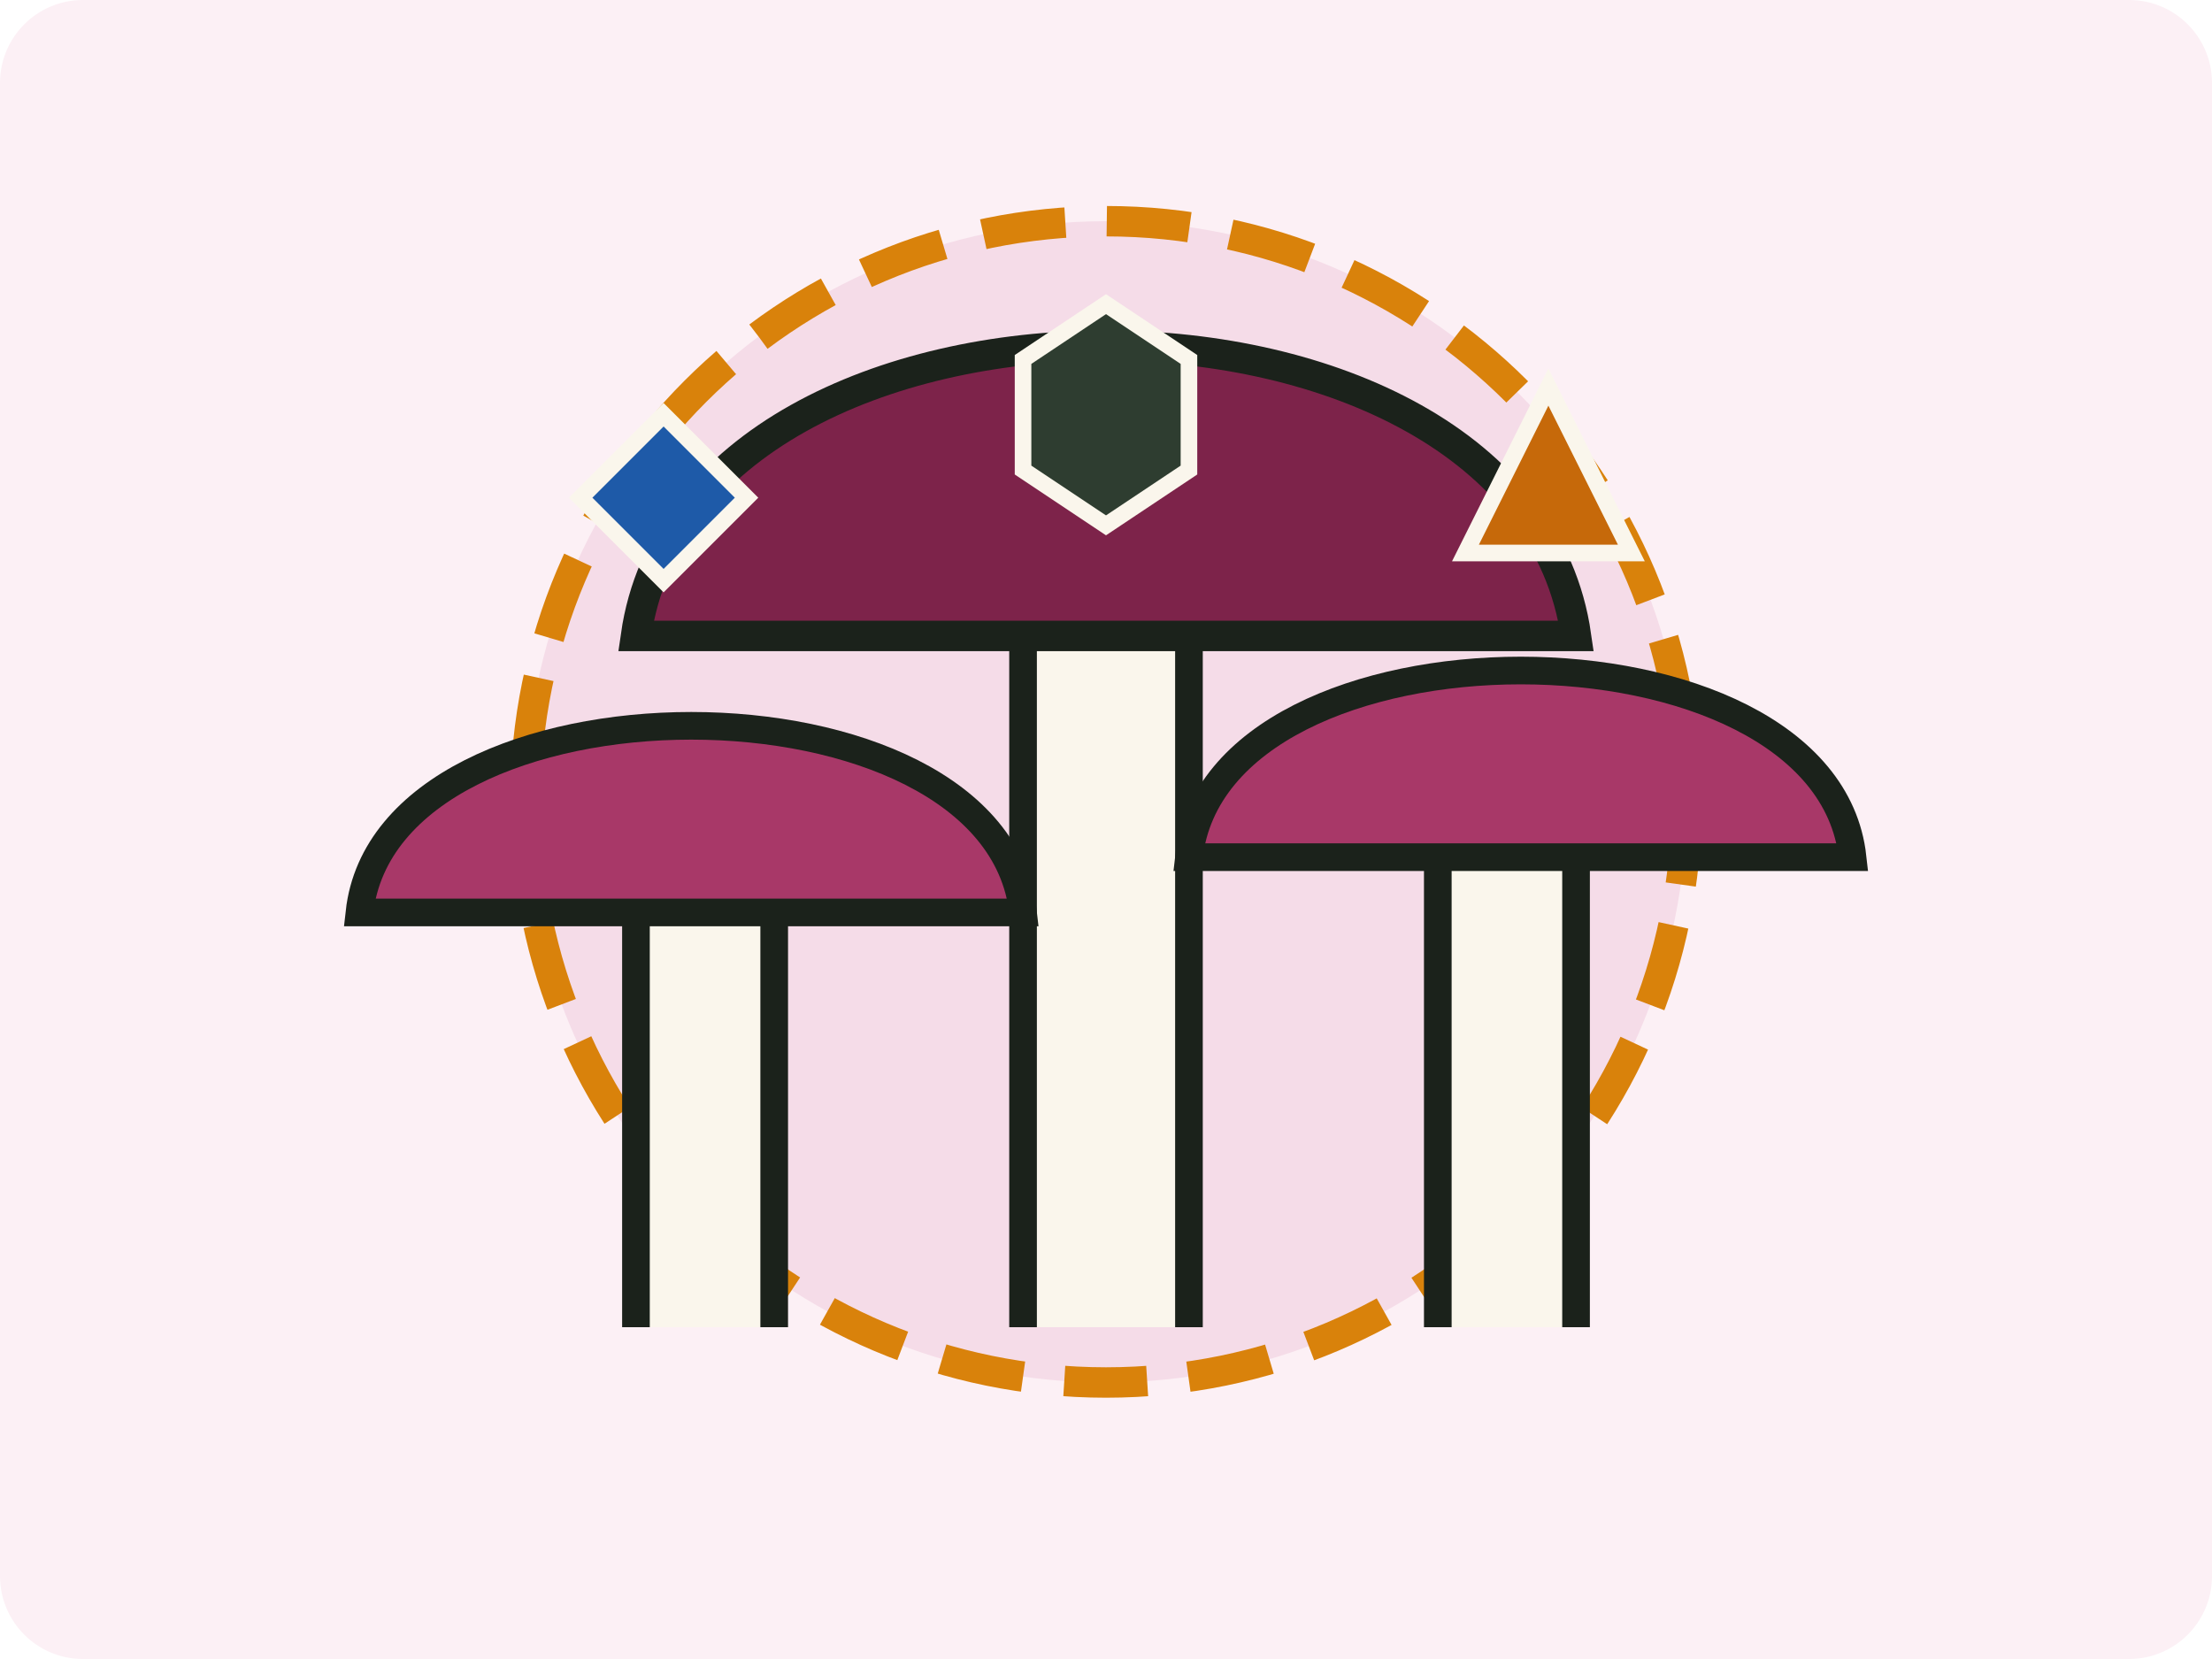
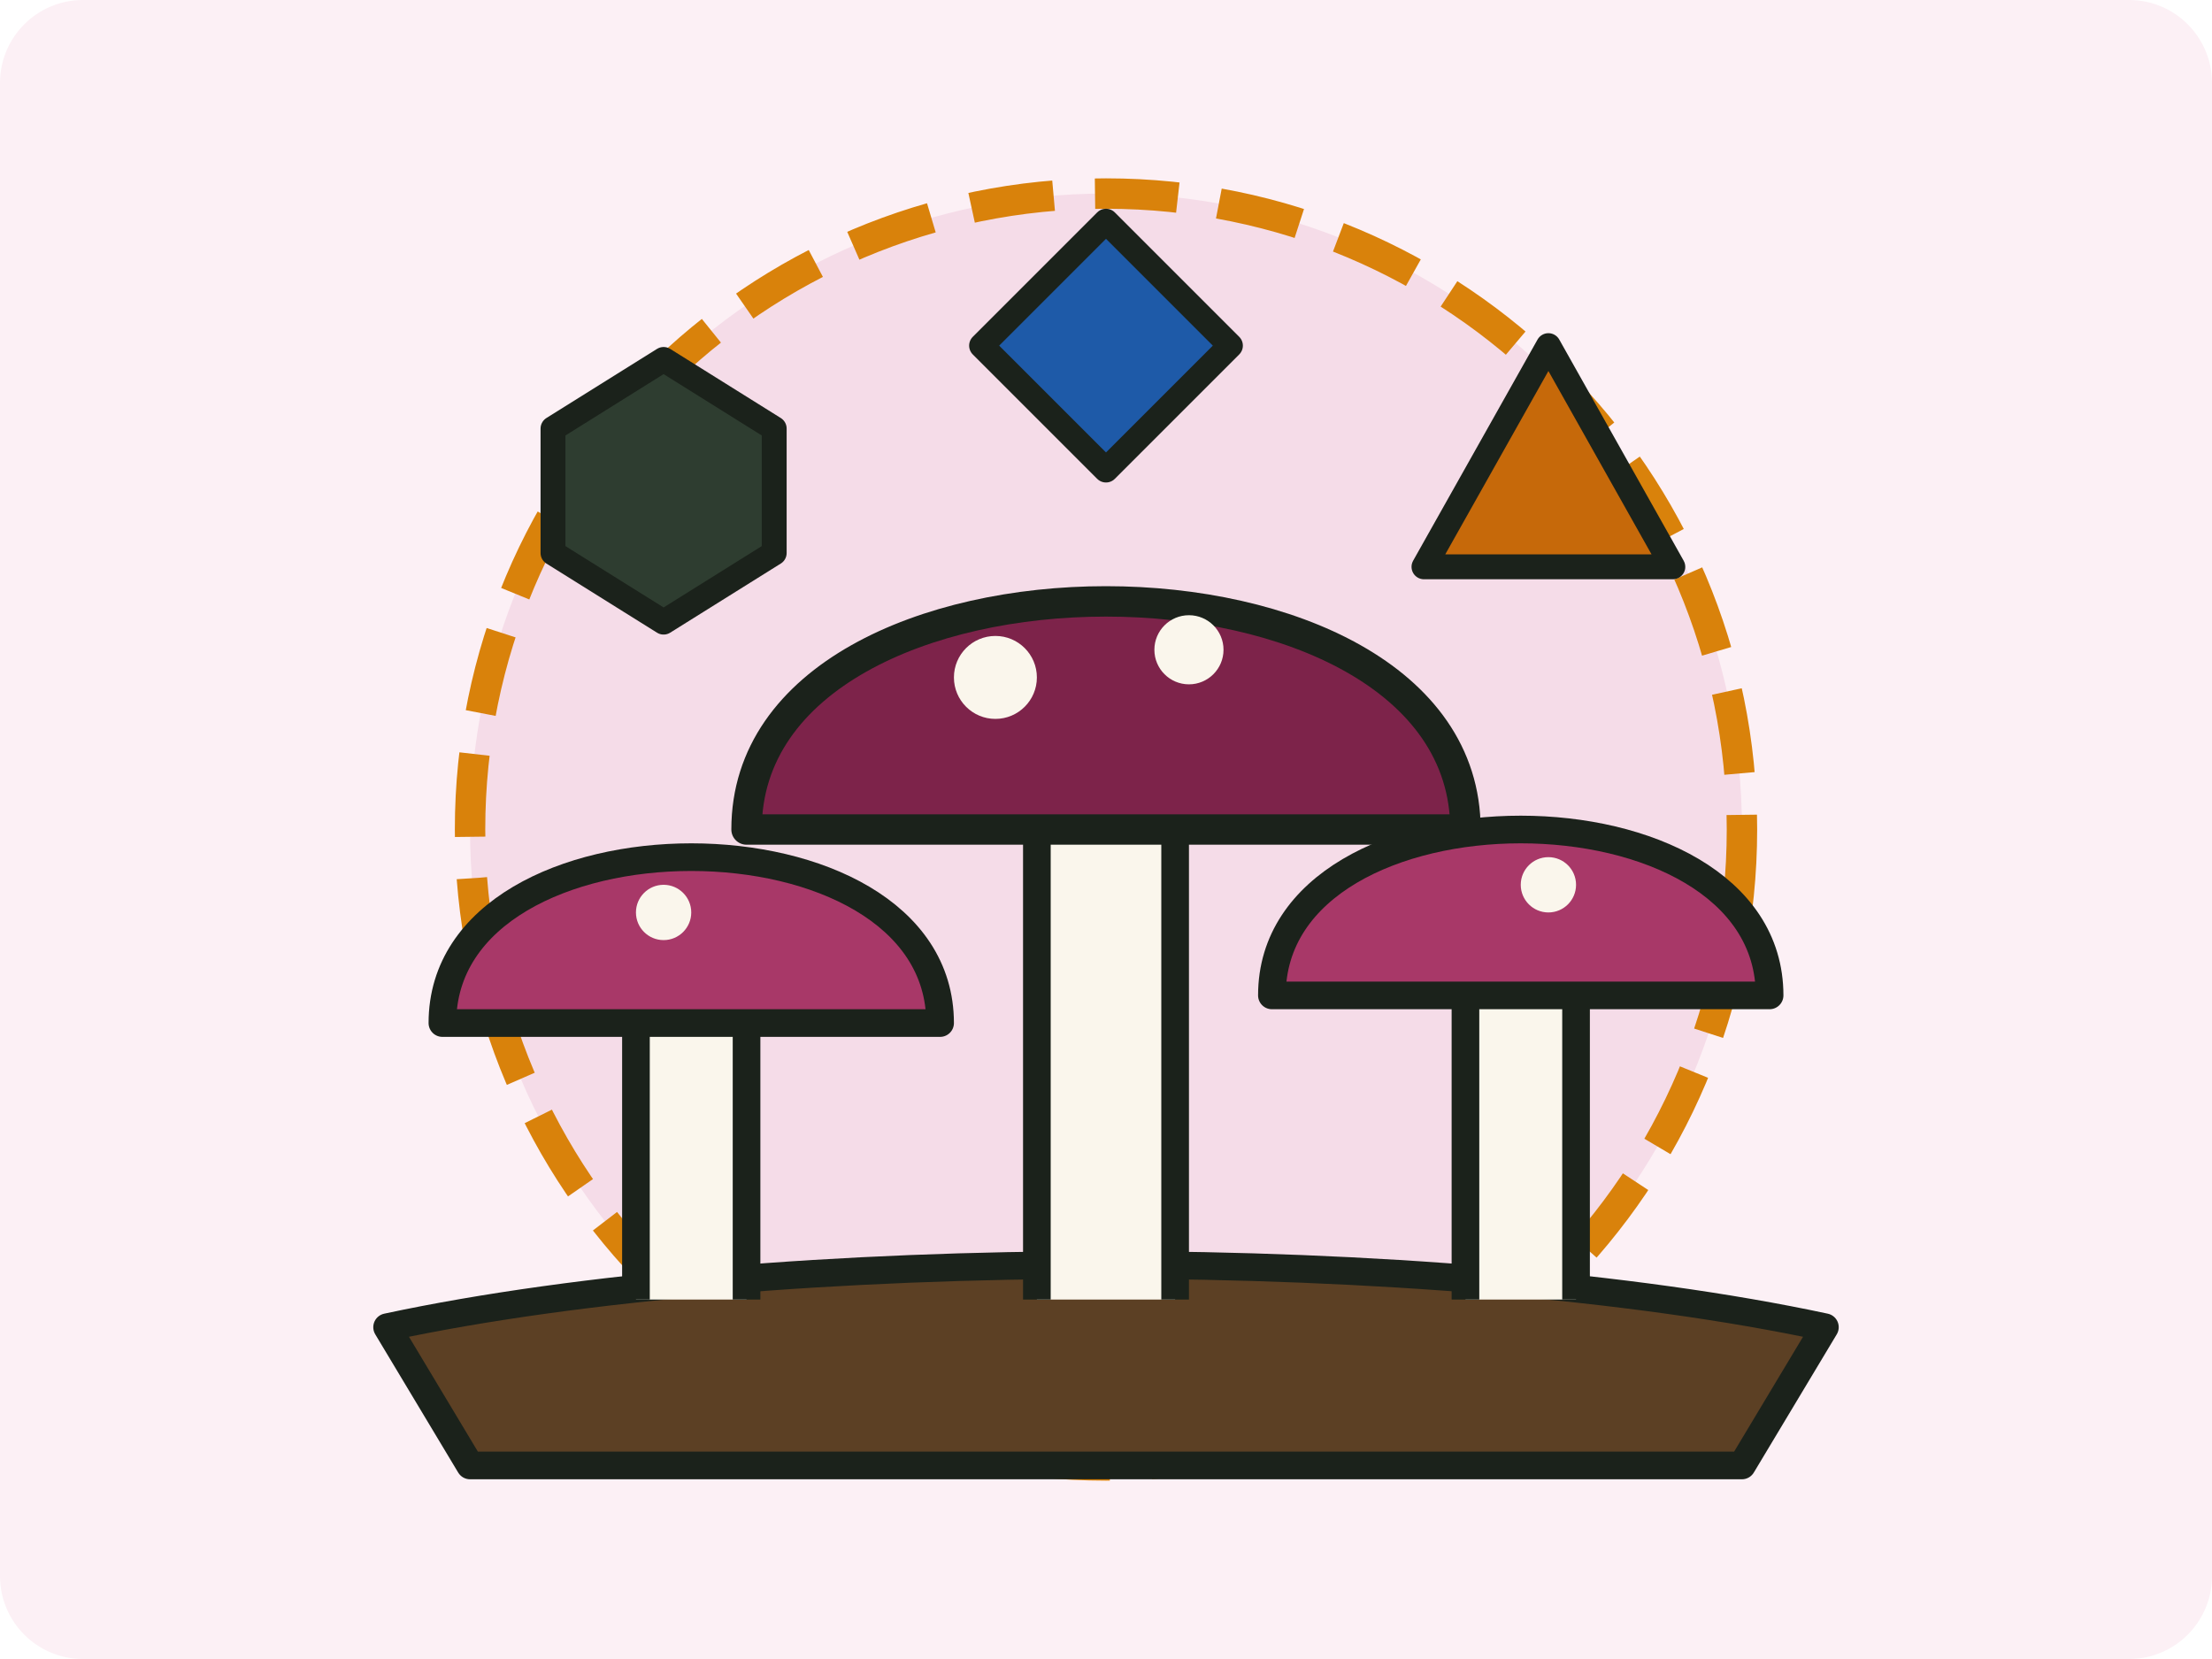
<svg xmlns="http://www.w3.org/2000/svg" viewBox="0 0 160 120" fill="none">
  <rect width="160" height="120" rx="6" fill="#FCF0F5" />
-   <circle cx="80" cy="58" r="42" fill="#F5DCE8" stroke="#D9820B" stroke-width="2.2" stroke-dasharray="6 3" />
-   <path d="M74 96V44H86V96" fill="#FAF6EC" stroke="#1B221B" stroke-width="2" />
-   <path d="M46 96V64H56V96M104 96V60H114V96" fill="#FAF6EC" stroke="#1B221B" stroke-width="2" />
-   <path d="M46 46C50 18 110 18 114 46H46Z" fill="#7D234A" stroke="#1B221B" stroke-width="2.2" />
-   <path d="M26 66C28 48 72 48 74 66H26Z" fill="#A83868" stroke="#1B221B" stroke-width="2" />
-   <path d="M86 62C88 44 132 44 134 62H86Z" fill="#A83868" stroke="#1B221B" stroke-width="2" />
-   <polygon points="80,22 86,26 86,34 80,38 74,34 74,26" fill="#2E3D30" stroke="#FAF6EC" stroke-width="1.2" />
-   <polygon points="48,30 54,36 48,42 42,36" fill="#1E5AA8" stroke="#FAF6EC" stroke-width="1.2" />
-   <polygon points="112,28 118,40 106,40" fill="#C6690A" stroke="#FAF6EC" stroke-width="1.2" />
+   <circle cx="80" cy="60" r="46" fill="#F5DCE8" stroke="#D9820B" stroke-width="2.2" stroke-dasharray="6 3" />
+   <path d="M28 96C56 90 104 90 132 96L126 106H34L28 96Z" fill="#5C4024" stroke="#1B221B" stroke-width="2" stroke-linejoin="round" />
+   <path d="M46 94V72H54V94M75 94V58H85V94M106 94V70H114V94" fill="#FAF6EC" stroke="#1B221B" stroke-width="2" />
+   <path d="M32 74C32 58 68 58 68 74H32Z" fill="#A83868" stroke="#1B221B" stroke-width="2" stroke-linejoin="round" />
+   <path d="M92 72C92 56 128 56 128 72H92Z" fill="#A83868" stroke="#1B221B" stroke-width="2" stroke-linejoin="round" />
+   <path d="M54 60C54 38 106 38 106 60H54Z" fill="#7D234A" stroke="#1B221B" stroke-width="2.2" stroke-linejoin="round" />
+   <circle cx="72" cy="49" r="3" fill="#FAF6EC" />
+   <circle cx="86" cy="47" r="2.5" fill="#FAF6EC" />
+   <circle cx="48" cy="66" r="2" fill="#FAF6EC" />
+   <circle cx="112" cy="64" r="2" fill="#FAF6EC" />
+   <polygon points="48,26 56,31 56,40 48,45 40,40 40,31" fill="#2E3D30" stroke="#1B221B" stroke-width="1.8" stroke-linejoin="round" />
+   <polygon points="80,16 89,25 80,34 71,25" fill="#1E5AA8" stroke="#1B221B" stroke-width="1.8" stroke-linejoin="round" />
+   <polygon points="112,25 121,41 103,41" fill="#C6690A" stroke="#1B221B" stroke-width="1.8" stroke-linejoin="round" />
</svg>
